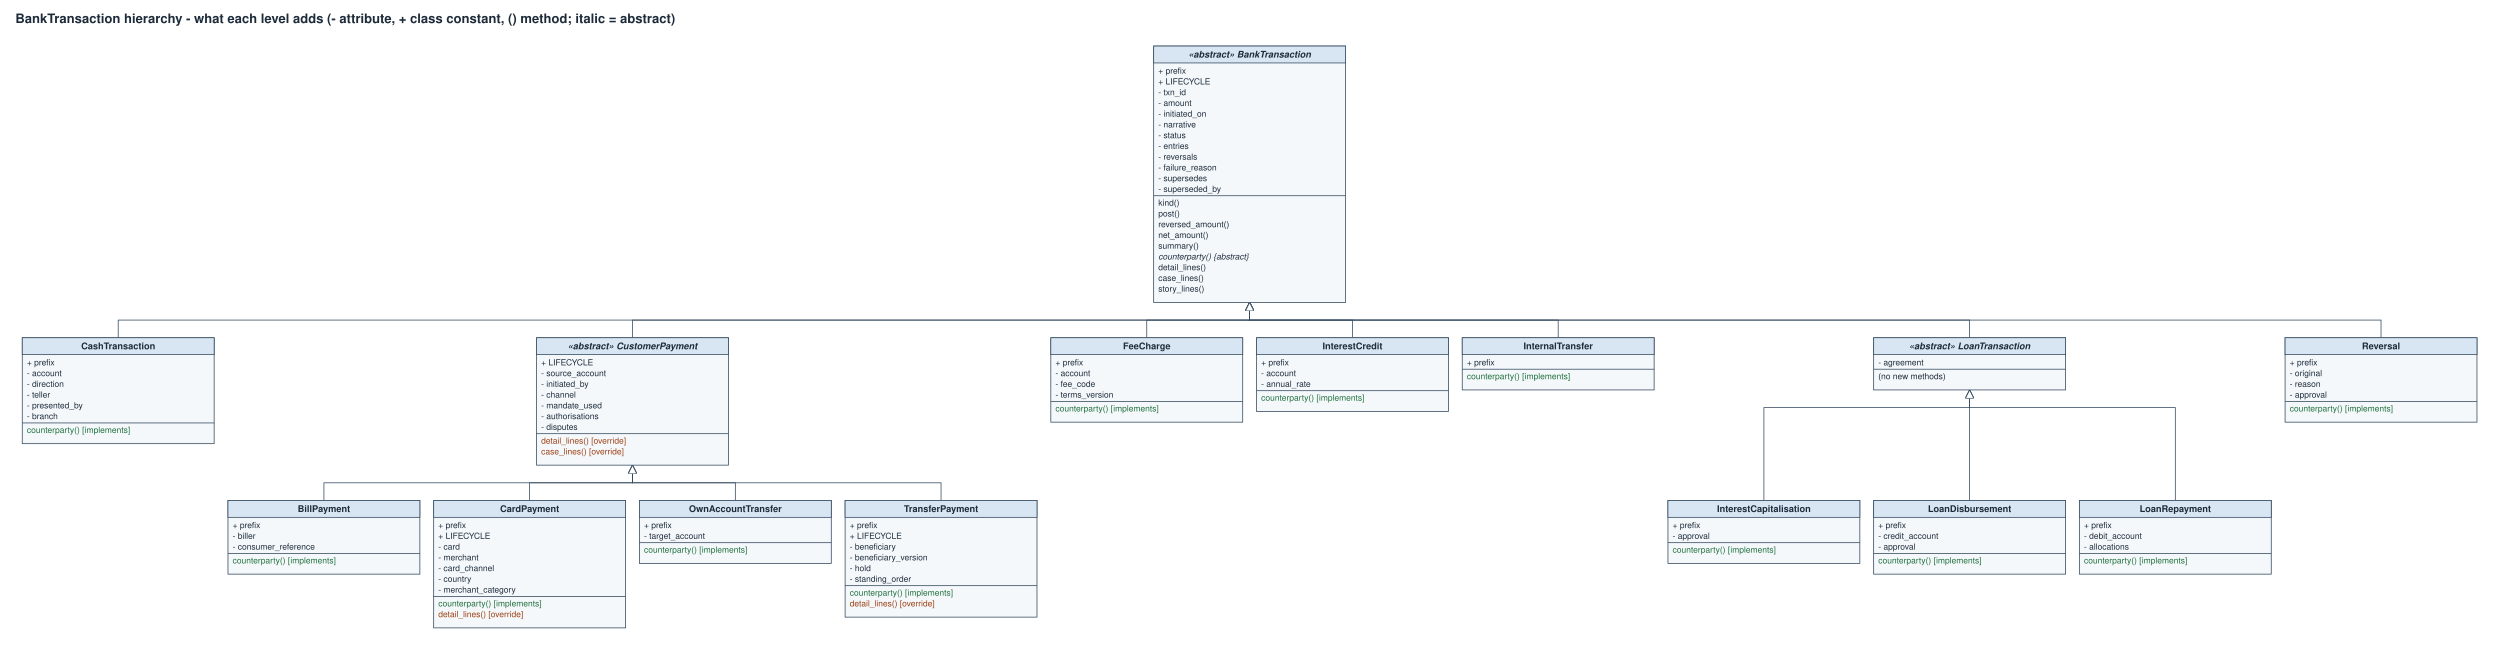
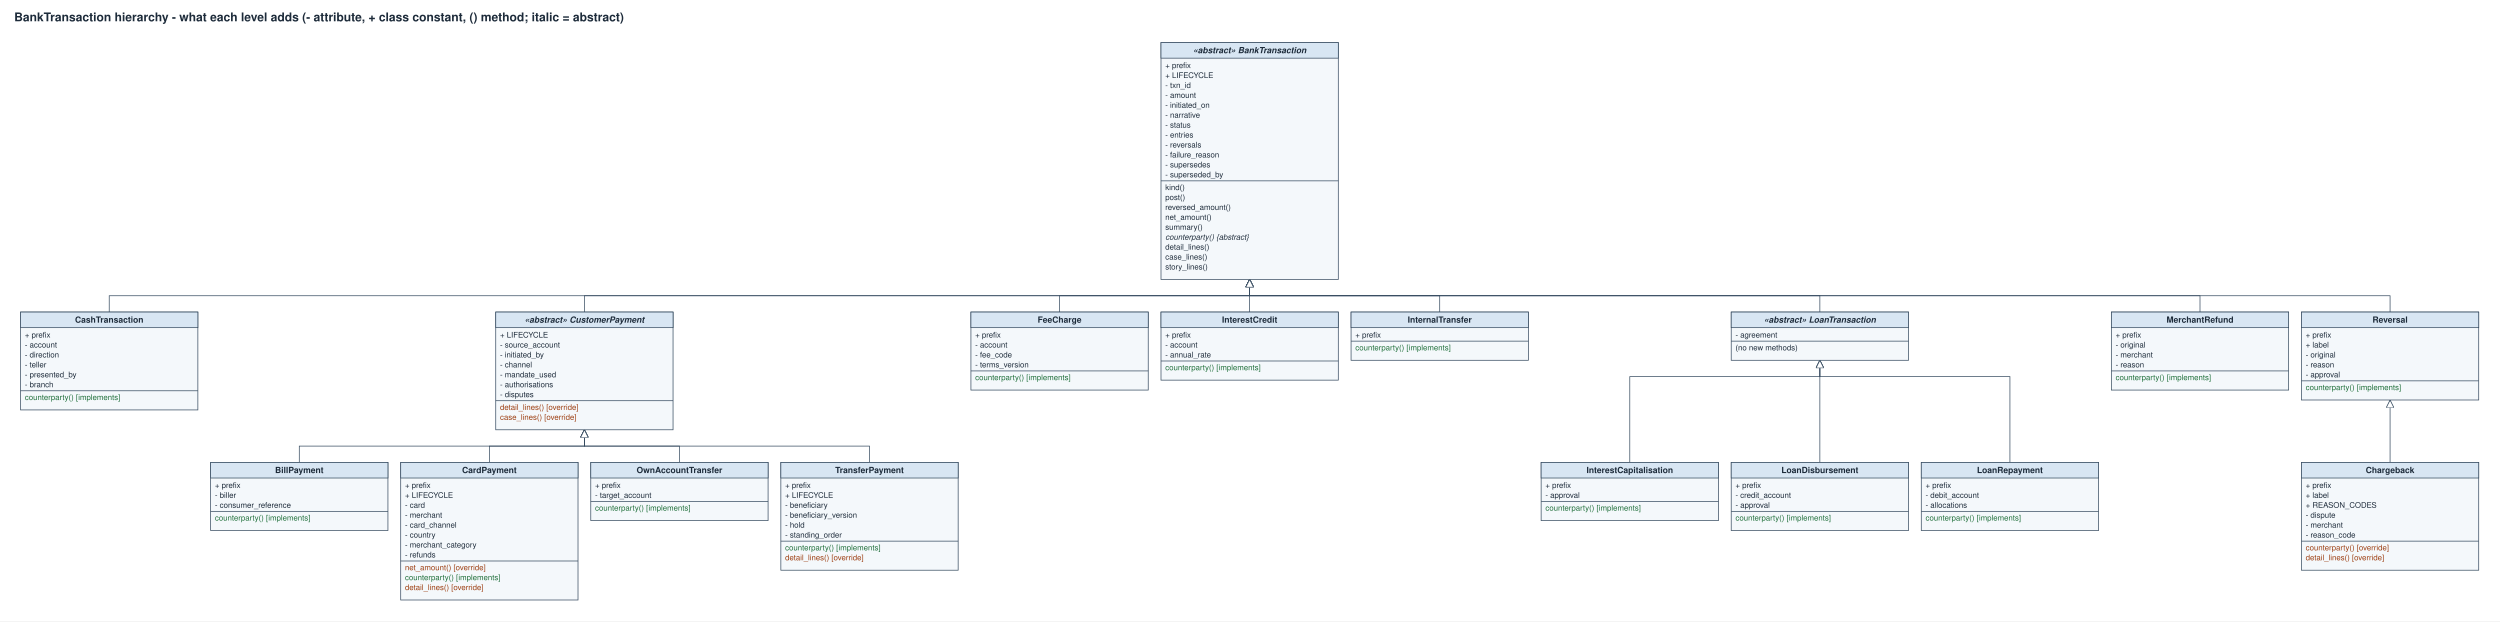
- <svg xmlns="http://www.w3.org/2000/svg" width="3257" height="848" font-family="Helvetica, Arial, sans-serif" font-size="11">
+ <svg xmlns="http://www.w3.org/2000/svg" width="3525" height="876" font-family="Helvetica, Arial, sans-serif" font-size="11">
  <rect width="100%" height="100%" fill="#ffffff" />
  <defs>
    <marker id="tri" viewBox="0 0 10 10" refX="10" refY="5" markerWidth="11" markerHeight="11" orient="auto">
      <path d="M0,0 L10,5 L0,10 z" fill="#ffffff" stroke="#34495e" />
    </marker>
  </defs>
  <text x="20" y="30" font-size="17" font-weight="bold" fill="#1d2b3a">BankTransaction hierarchy - what each level adds (- attribute, + class constant, () method; italic = abstract)</text>
-   <polyline points="154,440 154,417 1628,417 1628,394" fill="none" stroke="#34495e" marker-end="url(#tri)" />
-   <polyline points="824,440 824,417 1628,417 1628,394" fill="none" stroke="#34495e" marker-end="url(#tri)" />
+   <polyline points="154,440 154,417 1762,417 1762,394" fill="none" stroke="#34495e" marker-end="url(#tri)" />
+   <polyline points="824,440 824,417 1762,417 1762,394" fill="none" stroke="#34495e" marker-end="url(#tri)" />
  <polyline points="422,652 422,629 824,629 824,606" fill="none" stroke="#34495e" marker-end="url(#tri)" />
  <polyline points="690,652 690,629 824,629 824,606" fill="none" stroke="#34495e" marker-end="url(#tri)" />
  <polyline points="958,652 958,629 824,629 824,606" fill="none" stroke="#34495e" marker-end="url(#tri)" />
  <polyline points="1226,652 1226,629 824,629 824,606" fill="none" stroke="#34495e" marker-end="url(#tri)" />
-   <polyline points="1494,440 1494,417 1628,417 1628,394" fill="none" stroke="#34495e" marker-end="url(#tri)" />
-   <polyline points="1762,440 1762,417 1628,417 1628,394" fill="none" stroke="#34495e" marker-end="url(#tri)" />
-   <polyline points="2030,440 2030,417 1628,417 1628,394" fill="none" stroke="#34495e" marker-end="url(#tri)" />
-   <polyline points="2566,440 2566,417 1628,417 1628,394" fill="none" stroke="#34495e" marker-end="url(#tri)" />
+   <polyline points="1494,440 1494,417 1762,417 1762,394" fill="none" stroke="#34495e" marker-end="url(#tri)" />
+   <polyline points="1762,440 1762,417 1762,417 1762,394" fill="none" stroke="#34495e" marker-end="url(#tri)" />
+   <polyline points="2030,440 2030,417 1762,417 1762,394" fill="none" stroke="#34495e" marker-end="url(#tri)" />
+   <polyline points="2566,440 2566,417 1762,417 1762,394" fill="none" stroke="#34495e" marker-end="url(#tri)" />
  <polyline points="2298,652 2298,531 2566,531 2566,508" fill="none" stroke="#34495e" marker-end="url(#tri)" />
  <polyline points="2566,652 2566,531 2566,531 2566,508" fill="none" stroke="#34495e" marker-end="url(#tri)" />
  <polyline points="2834,652 2834,531 2566,531 2566,508" fill="none" stroke="#34495e" marker-end="url(#tri)" />
-   <polyline points="3102,440 3102,417 1628,417 1628,394" fill="none" stroke="#34495e" marker-end="url(#tri)" />
-   <rect x="1503" y="60" width="250" height="334" fill="#f4f8fb" stroke="#34495e" />
-   <rect x="1503" y="60" width="250" height="22" fill="#d8e6f3" stroke="#34495e" />
-   <text x="1628" y="75" text-anchor="middle" font-weight="bold" font-size="12" fill="#1d2b3a" font-style="italic">«abstract» BankTransaction</text>
-   <text x="1509" y="96" fill="#1d2b3a">+ prefix</text>
-   <text x="1509" y="110" fill="#1d2b3a">+ LIFECYCLE</text>
-   <text x="1509" y="124" fill="#1d2b3a">- txn_id</text>
-   <text x="1509" y="138" fill="#1d2b3a">- amount</text>
-   <text x="1509" y="152" fill="#1d2b3a">- initiated_on</text>
-   <text x="1509" y="166" fill="#1d2b3a">- narrative</text>
-   <text x="1509" y="180" fill="#1d2b3a">- status</text>
-   <text x="1509" y="194" fill="#1d2b3a">- entries</text>
-   <text x="1509" y="208" fill="#1d2b3a">- reversals</text>
-   <text x="1509" y="222" fill="#1d2b3a">- failure_reason</text>
-   <text x="1509" y="236" fill="#1d2b3a">- supersedes</text>
-   <text x="1509" y="250" fill="#1d2b3a">- superseded_by</text>
-   <line x1="1503" y1="255" x2="1753" y2="255" stroke="#34495e" />
-   <text x="1509" y="268" fill="#1d2b3a">kind()</text>
-   <text x="1509" y="282" fill="#1d2b3a">post()</text>
-   <text x="1509" y="296" fill="#1d2b3a">reversed_amount()</text>
-   <text x="1509" y="310" fill="#1d2b3a">net_amount()</text>
-   <text x="1509" y="324" fill="#1d2b3a">summary()</text>
-   <text x="1509" y="338" fill="#1d2b3a" font-style="italic">counterparty()  {abstract}</text>
-   <text x="1509" y="352" fill="#1d2b3a">detail_lines()</text>
-   <text x="1509" y="366" fill="#1d2b3a">case_lines()</text>
-   <text x="1509" y="380" fill="#1d2b3a">story_lines()</text>
+   <polyline points="3102,440 3102,417 1762,417 1762,394" fill="none" stroke="#34495e" marker-end="url(#tri)" />
+   <polyline points="3370,440 3370,417 1762,417 1762,394" fill="none" stroke="#34495e" marker-end="url(#tri)" />
+   <polyline points="3370,652 3370,587 3370,587 3370,564" fill="none" stroke="#34495e" marker-end="url(#tri)" />
+   <rect x="1637" y="60" width="250" height="334" fill="#f4f8fb" stroke="#34495e" />
+   <rect x="1637" y="60" width="250" height="22" fill="#d8e6f3" stroke="#34495e" />
+   <text x="1762" y="75" text-anchor="middle" font-weight="bold" font-size="12" fill="#1d2b3a" font-style="italic">«abstract» BankTransaction</text>
+   <text x="1643" y="96" fill="#1d2b3a">+ prefix</text>
+   <text x="1643" y="110" fill="#1d2b3a">+ LIFECYCLE</text>
+   <text x="1643" y="124" fill="#1d2b3a">- txn_id</text>
+   <text x="1643" y="138" fill="#1d2b3a">- amount</text>
+   <text x="1643" y="152" fill="#1d2b3a">- initiated_on</text>
+   <text x="1643" y="166" fill="#1d2b3a">- narrative</text>
+   <text x="1643" y="180" fill="#1d2b3a">- status</text>
+   <text x="1643" y="194" fill="#1d2b3a">- entries</text>
+   <text x="1643" y="208" fill="#1d2b3a">- reversals</text>
+   <text x="1643" y="222" fill="#1d2b3a">- failure_reason</text>
+   <text x="1643" y="236" fill="#1d2b3a">- supersedes</text>
+   <text x="1643" y="250" fill="#1d2b3a">- superseded_by</text>
+   <line x1="1637" y1="255" x2="1887" y2="255" stroke="#34495e" />
+   <text x="1643" y="268" fill="#1d2b3a">kind()</text>
+   <text x="1643" y="282" fill="#1d2b3a">post()</text>
+   <text x="1643" y="296" fill="#1d2b3a">reversed_amount()</text>
+   <text x="1643" y="310" fill="#1d2b3a">net_amount()</text>
+   <text x="1643" y="324" fill="#1d2b3a">summary()</text>
+   <text x="1643" y="338" fill="#1d2b3a" font-style="italic">counterparty()  {abstract}</text>
+   <text x="1643" y="352" fill="#1d2b3a">detail_lines()</text>
+   <text x="1643" y="366" fill="#1d2b3a">case_lines()</text>
+   <text x="1643" y="380" fill="#1d2b3a">story_lines()</text>
  <rect x="29" y="440" width="250" height="138" fill="#f4f8fb" stroke="#34495e" />
  <rect x="29" y="440" width="250" height="22" fill="#d8e6f3" stroke="#34495e" />
  <text x="154" y="455" text-anchor="middle" font-weight="bold" font-size="12" fill="#1d2b3a">CashTransaction</text>
  <text x="35" y="476" fill="#1d2b3a">+ prefix</text>
  <text x="35" y="490" fill="#1d2b3a">- account</text>
  <text x="35" y="504" fill="#1d2b3a">- direction</text>
  <text x="35" y="518" fill="#1d2b3a">- teller</text>
  <text x="35" y="532" fill="#1d2b3a">- presented_by</text>
  <text x="35" y="546" fill="#1d2b3a">- branch</text>
  <line x1="29" y1="551" x2="279" y2="551" stroke="#34495e" />
  <text x="35" y="564" fill="#1f6f3a">counterparty()  [implements]</text>
  <rect x="699" y="440" width="250" height="166" fill="#f4f8fb" stroke="#34495e" />
  <rect x="699" y="440" width="250" height="22" fill="#d8e6f3" stroke="#34495e" />
  <text x="824" y="455" text-anchor="middle" font-weight="bold" font-size="12" fill="#1d2b3a" font-style="italic">«abstract» CustomerPayment</text>
  <text x="705" y="476" fill="#1d2b3a">+ LIFECYCLE</text>
  <text x="705" y="490" fill="#1d2b3a">- source_account</text>
  <text x="705" y="504" fill="#1d2b3a">- initiated_by</text>
  <text x="705" y="518" fill="#1d2b3a">- channel</text>
  <text x="705" y="532" fill="#1d2b3a">- mandate_used</text>
  <text x="705" y="546" fill="#1d2b3a">- authorisations</text>
  <text x="705" y="560" fill="#1d2b3a">- disputes</text>
  <line x1="699" y1="565" x2="949" y2="565" stroke="#34495e" />
  <text x="705" y="578" fill="#9c3d10">detail_lines()  [override]</text>
  <text x="705" y="592" fill="#9c3d10">case_lines()  [override]</text>
  <rect x="297" y="652" width="250" height="96" fill="#f4f8fb" stroke="#34495e" />
  <rect x="297" y="652" width="250" height="22" fill="#d8e6f3" stroke="#34495e" />
  <text x="422" y="667" text-anchor="middle" font-weight="bold" font-size="12" fill="#1d2b3a">BillPayment</text>
  <text x="303" y="688" fill="#1d2b3a">+ prefix</text>
  <text x="303" y="702" fill="#1d2b3a">- biller</text>
  <text x="303" y="716" fill="#1d2b3a">- consumer_reference</text>
  <line x1="297" y1="721" x2="547" y2="721" stroke="#34495e" />
  <text x="303" y="734" fill="#1f6f3a">counterparty()  [implements]</text>
-   <rect x="565" y="652" width="250" height="166" fill="#f4f8fb" stroke="#34495e" />
+   <rect x="565" y="652" width="250" height="194" fill="#f4f8fb" stroke="#34495e" />
  <rect x="565" y="652" width="250" height="22" fill="#d8e6f3" stroke="#34495e" />
  <text x="690" y="667" text-anchor="middle" font-weight="bold" font-size="12" fill="#1d2b3a">CardPayment</text>
  <text x="571" y="688" fill="#1d2b3a">+ prefix</text>
  <text x="571" y="702" fill="#1d2b3a">+ LIFECYCLE</text>
  <text x="571" y="716" fill="#1d2b3a">- card</text>
  <text x="571" y="730" fill="#1d2b3a">- merchant</text>
  <text x="571" y="744" fill="#1d2b3a">- card_channel</text>
  <text x="571" y="758" fill="#1d2b3a">- country</text>
  <text x="571" y="772" fill="#1d2b3a">- merchant_category</text>
-   <line x1="565" y1="777" x2="815" y2="777" stroke="#34495e" />
-   <text x="571" y="790" fill="#1f6f3a">counterparty()  [implements]</text>
-   <text x="571" y="804" fill="#9c3d10">detail_lines()  [override]</text>
+   <text x="571" y="786" fill="#1d2b3a">- refunds</text>
+   <line x1="565" y1="791" x2="815" y2="791" stroke="#34495e" />
+   <text x="571" y="804" fill="#9c3d10">net_amount()  [override]</text>
+   <text x="571" y="818" fill="#1f6f3a">counterparty()  [implements]</text>
+   <text x="571" y="832" fill="#9c3d10">detail_lines()  [override]</text>
  <rect x="833" y="652" width="250" height="82" fill="#f4f8fb" stroke="#34495e" />
  <rect x="833" y="652" width="250" height="22" fill="#d8e6f3" stroke="#34495e" />
  <text x="958" y="667" text-anchor="middle" font-weight="bold" font-size="12" fill="#1d2b3a">OwnAccountTransfer</text>
  <text x="839" y="688" fill="#1d2b3a">+ prefix</text>
  <text x="839" y="702" fill="#1d2b3a">- target_account</text>
  <line x1="833" y1="707" x2="1083" y2="707" stroke="#34495e" />
  <text x="839" y="720" fill="#1f6f3a">counterparty()  [implements]</text>
  <rect x="1101" y="652" width="250" height="152" fill="#f4f8fb" stroke="#34495e" />
  <rect x="1101" y="652" width="250" height="22" fill="#d8e6f3" stroke="#34495e" />
  <text x="1226" y="667" text-anchor="middle" font-weight="bold" font-size="12" fill="#1d2b3a">TransferPayment</text>
  <text x="1107" y="688" fill="#1d2b3a">+ prefix</text>
  <text x="1107" y="702" fill="#1d2b3a">+ LIFECYCLE</text>
  <text x="1107" y="716" fill="#1d2b3a">- beneficiary</text>
  <text x="1107" y="730" fill="#1d2b3a">- beneficiary_version</text>
  <text x="1107" y="744" fill="#1d2b3a">- hold</text>
  <text x="1107" y="758" fill="#1d2b3a">- standing_order</text>
  <line x1="1101" y1="763" x2="1351" y2="763" stroke="#34495e" />
  <text x="1107" y="776" fill="#1f6f3a">counterparty()  [implements]</text>
  <text x="1107" y="790" fill="#9c3d10">detail_lines()  [override]</text>
  <rect x="1369" y="440" width="250" height="110" fill="#f4f8fb" stroke="#34495e" />
  <rect x="1369" y="440" width="250" height="22" fill="#d8e6f3" stroke="#34495e" />
  <text x="1494" y="455" text-anchor="middle" font-weight="bold" font-size="12" fill="#1d2b3a">FeeCharge</text>
  <text x="1375" y="476" fill="#1d2b3a">+ prefix</text>
  <text x="1375" y="490" fill="#1d2b3a">- account</text>
  <text x="1375" y="504" fill="#1d2b3a">- fee_code</text>
  <text x="1375" y="518" fill="#1d2b3a">- terms_version</text>
  <line x1="1369" y1="523" x2="1619" y2="523" stroke="#34495e" />
  <text x="1375" y="536" fill="#1f6f3a">counterparty()  [implements]</text>
  <rect x="1637" y="440" width="250" height="96" fill="#f4f8fb" stroke="#34495e" />
  <rect x="1637" y="440" width="250" height="22" fill="#d8e6f3" stroke="#34495e" />
  <text x="1762" y="455" text-anchor="middle" font-weight="bold" font-size="12" fill="#1d2b3a">InterestCredit</text>
  <text x="1643" y="476" fill="#1d2b3a">+ prefix</text>
  <text x="1643" y="490" fill="#1d2b3a">- account</text>
  <text x="1643" y="504" fill="#1d2b3a">- annual_rate</text>
  <line x1="1637" y1="509" x2="1887" y2="509" stroke="#34495e" />
  <text x="1643" y="522" fill="#1f6f3a">counterparty()  [implements]</text>
  <rect x="1905" y="440" width="250" height="68" fill="#f4f8fb" stroke="#34495e" />
  <rect x="1905" y="440" width="250" height="22" fill="#d8e6f3" stroke="#34495e" />
  <text x="2030" y="455" text-anchor="middle" font-weight="bold" font-size="12" fill="#1d2b3a">InternalTransfer</text>
  <text x="1911" y="476" fill="#1d2b3a">+ prefix</text>
  <line x1="1905" y1="481" x2="2155" y2="481" stroke="#34495e" />
  <text x="1911" y="494" fill="#1f6f3a">counterparty()  [implements]</text>
  <rect x="2441" y="440" width="250" height="68" fill="#f4f8fb" stroke="#34495e" />
  <rect x="2441" y="440" width="250" height="22" fill="#d8e6f3" stroke="#34495e" />
  <text x="2566" y="455" text-anchor="middle" font-weight="bold" font-size="12" fill="#1d2b3a" font-style="italic">«abstract» LoanTransaction</text>
  <text x="2447" y="476" fill="#1d2b3a">- agreement</text>
  <line x1="2441" y1="481" x2="2691" y2="481" stroke="#34495e" />
  <text x="2447" y="494" fill="#1d2b3a">(no new methods)</text>
  <rect x="2173" y="652" width="250" height="82" fill="#f4f8fb" stroke="#34495e" />
  <rect x="2173" y="652" width="250" height="22" fill="#d8e6f3" stroke="#34495e" />
  <text x="2298" y="667" text-anchor="middle" font-weight="bold" font-size="12" fill="#1d2b3a">InterestCapitalisation</text>
  <text x="2179" y="688" fill="#1d2b3a">+ prefix</text>
  <text x="2179" y="702" fill="#1d2b3a">- approval</text>
  <line x1="2173" y1="707" x2="2423" y2="707" stroke="#34495e" />
  <text x="2179" y="720" fill="#1f6f3a">counterparty()  [implements]</text>
  <rect x="2441" y="652" width="250" height="96" fill="#f4f8fb" stroke="#34495e" />
  <rect x="2441" y="652" width="250" height="22" fill="#d8e6f3" stroke="#34495e" />
  <text x="2566" y="667" text-anchor="middle" font-weight="bold" font-size="12" fill="#1d2b3a">LoanDisbursement</text>
  <text x="2447" y="688" fill="#1d2b3a">+ prefix</text>
  <text x="2447" y="702" fill="#1d2b3a">- credit_account</text>
  <text x="2447" y="716" fill="#1d2b3a">- approval</text>
  <line x1="2441" y1="721" x2="2691" y2="721" stroke="#34495e" />
  <text x="2447" y="734" fill="#1f6f3a">counterparty()  [implements]</text>
  <rect x="2709" y="652" width="250" height="96" fill="#f4f8fb" stroke="#34495e" />
  <rect x="2709" y="652" width="250" height="22" fill="#d8e6f3" stroke="#34495e" />
  <text x="2834" y="667" text-anchor="middle" font-weight="bold" font-size="12" fill="#1d2b3a">LoanRepayment</text>
  <text x="2715" y="688" fill="#1d2b3a">+ prefix</text>
  <text x="2715" y="702" fill="#1d2b3a">- debit_account</text>
  <text x="2715" y="716" fill="#1d2b3a">- allocations</text>
  <line x1="2709" y1="721" x2="2959" y2="721" stroke="#34495e" />
  <text x="2715" y="734" fill="#1f6f3a">counterparty()  [implements]</text>
  <rect x="2977" y="440" width="250" height="110" fill="#f4f8fb" stroke="#34495e" />
  <rect x="2977" y="440" width="250" height="22" fill="#d8e6f3" stroke="#34495e" />
-   <text x="3102" y="455" text-anchor="middle" font-weight="bold" font-size="12" fill="#1d2b3a">Reversal</text>
+   <text x="3102" y="455" text-anchor="middle" font-weight="bold" font-size="12" fill="#1d2b3a">MerchantRefund</text>
  <text x="2983" y="476" fill="#1d2b3a">+ prefix</text>
  <text x="2983" y="490" fill="#1d2b3a">- original</text>
-   <text x="2983" y="504" fill="#1d2b3a">- reason</text>
-   <text x="2983" y="518" fill="#1d2b3a">- approval</text>
+   <text x="2983" y="504" fill="#1d2b3a">- merchant</text>
+   <text x="2983" y="518" fill="#1d2b3a">- reason</text>
  <line x1="2977" y1="523" x2="3227" y2="523" stroke="#34495e" />
  <text x="2983" y="536" fill="#1f6f3a">counterparty()  [implements]</text>
+   <rect x="3245" y="440" width="250" height="124" fill="#f4f8fb" stroke="#34495e" />
+   <rect x="3245" y="440" width="250" height="22" fill="#d8e6f3" stroke="#34495e" />
+   <text x="3370" y="455" text-anchor="middle" font-weight="bold" font-size="12" fill="#1d2b3a">Reversal</text>
+   <text x="3251" y="476" fill="#1d2b3a">+ prefix</text>
+   <text x="3251" y="490" fill="#1d2b3a">+ label</text>
+   <text x="3251" y="504" fill="#1d2b3a">- original</text>
+   <text x="3251" y="518" fill="#1d2b3a">- reason</text>
+   <text x="3251" y="532" fill="#1d2b3a">- approval</text>
+   <line x1="3245" y1="537" x2="3495" y2="537" stroke="#34495e" />
+   <text x="3251" y="550" fill="#1f6f3a">counterparty()  [implements]</text>
+   <rect x="3245" y="652" width="250" height="152" fill="#f4f8fb" stroke="#34495e" />
+   <rect x="3245" y="652" width="250" height="22" fill="#d8e6f3" stroke="#34495e" />
+   <text x="3370" y="667" text-anchor="middle" font-weight="bold" font-size="12" fill="#1d2b3a">Chargeback</text>
+   <text x="3251" y="688" fill="#1d2b3a">+ prefix</text>
+   <text x="3251" y="702" fill="#1d2b3a">+ label</text>
+   <text x="3251" y="716" fill="#1d2b3a">+ REASON_CODES</text>
+   <text x="3251" y="730" fill="#1d2b3a">- dispute</text>
+   <text x="3251" y="744" fill="#1d2b3a">- merchant</text>
+   <text x="3251" y="758" fill="#1d2b3a">- reason_code</text>
+   <line x1="3245" y1="763" x2="3495" y2="763" stroke="#34495e" />
+   <text x="3251" y="776" fill="#9c3d10">counterparty()  [override]</text>
+   <text x="3251" y="790" fill="#9c3d10">detail_lines()  [override]</text>
</svg>
